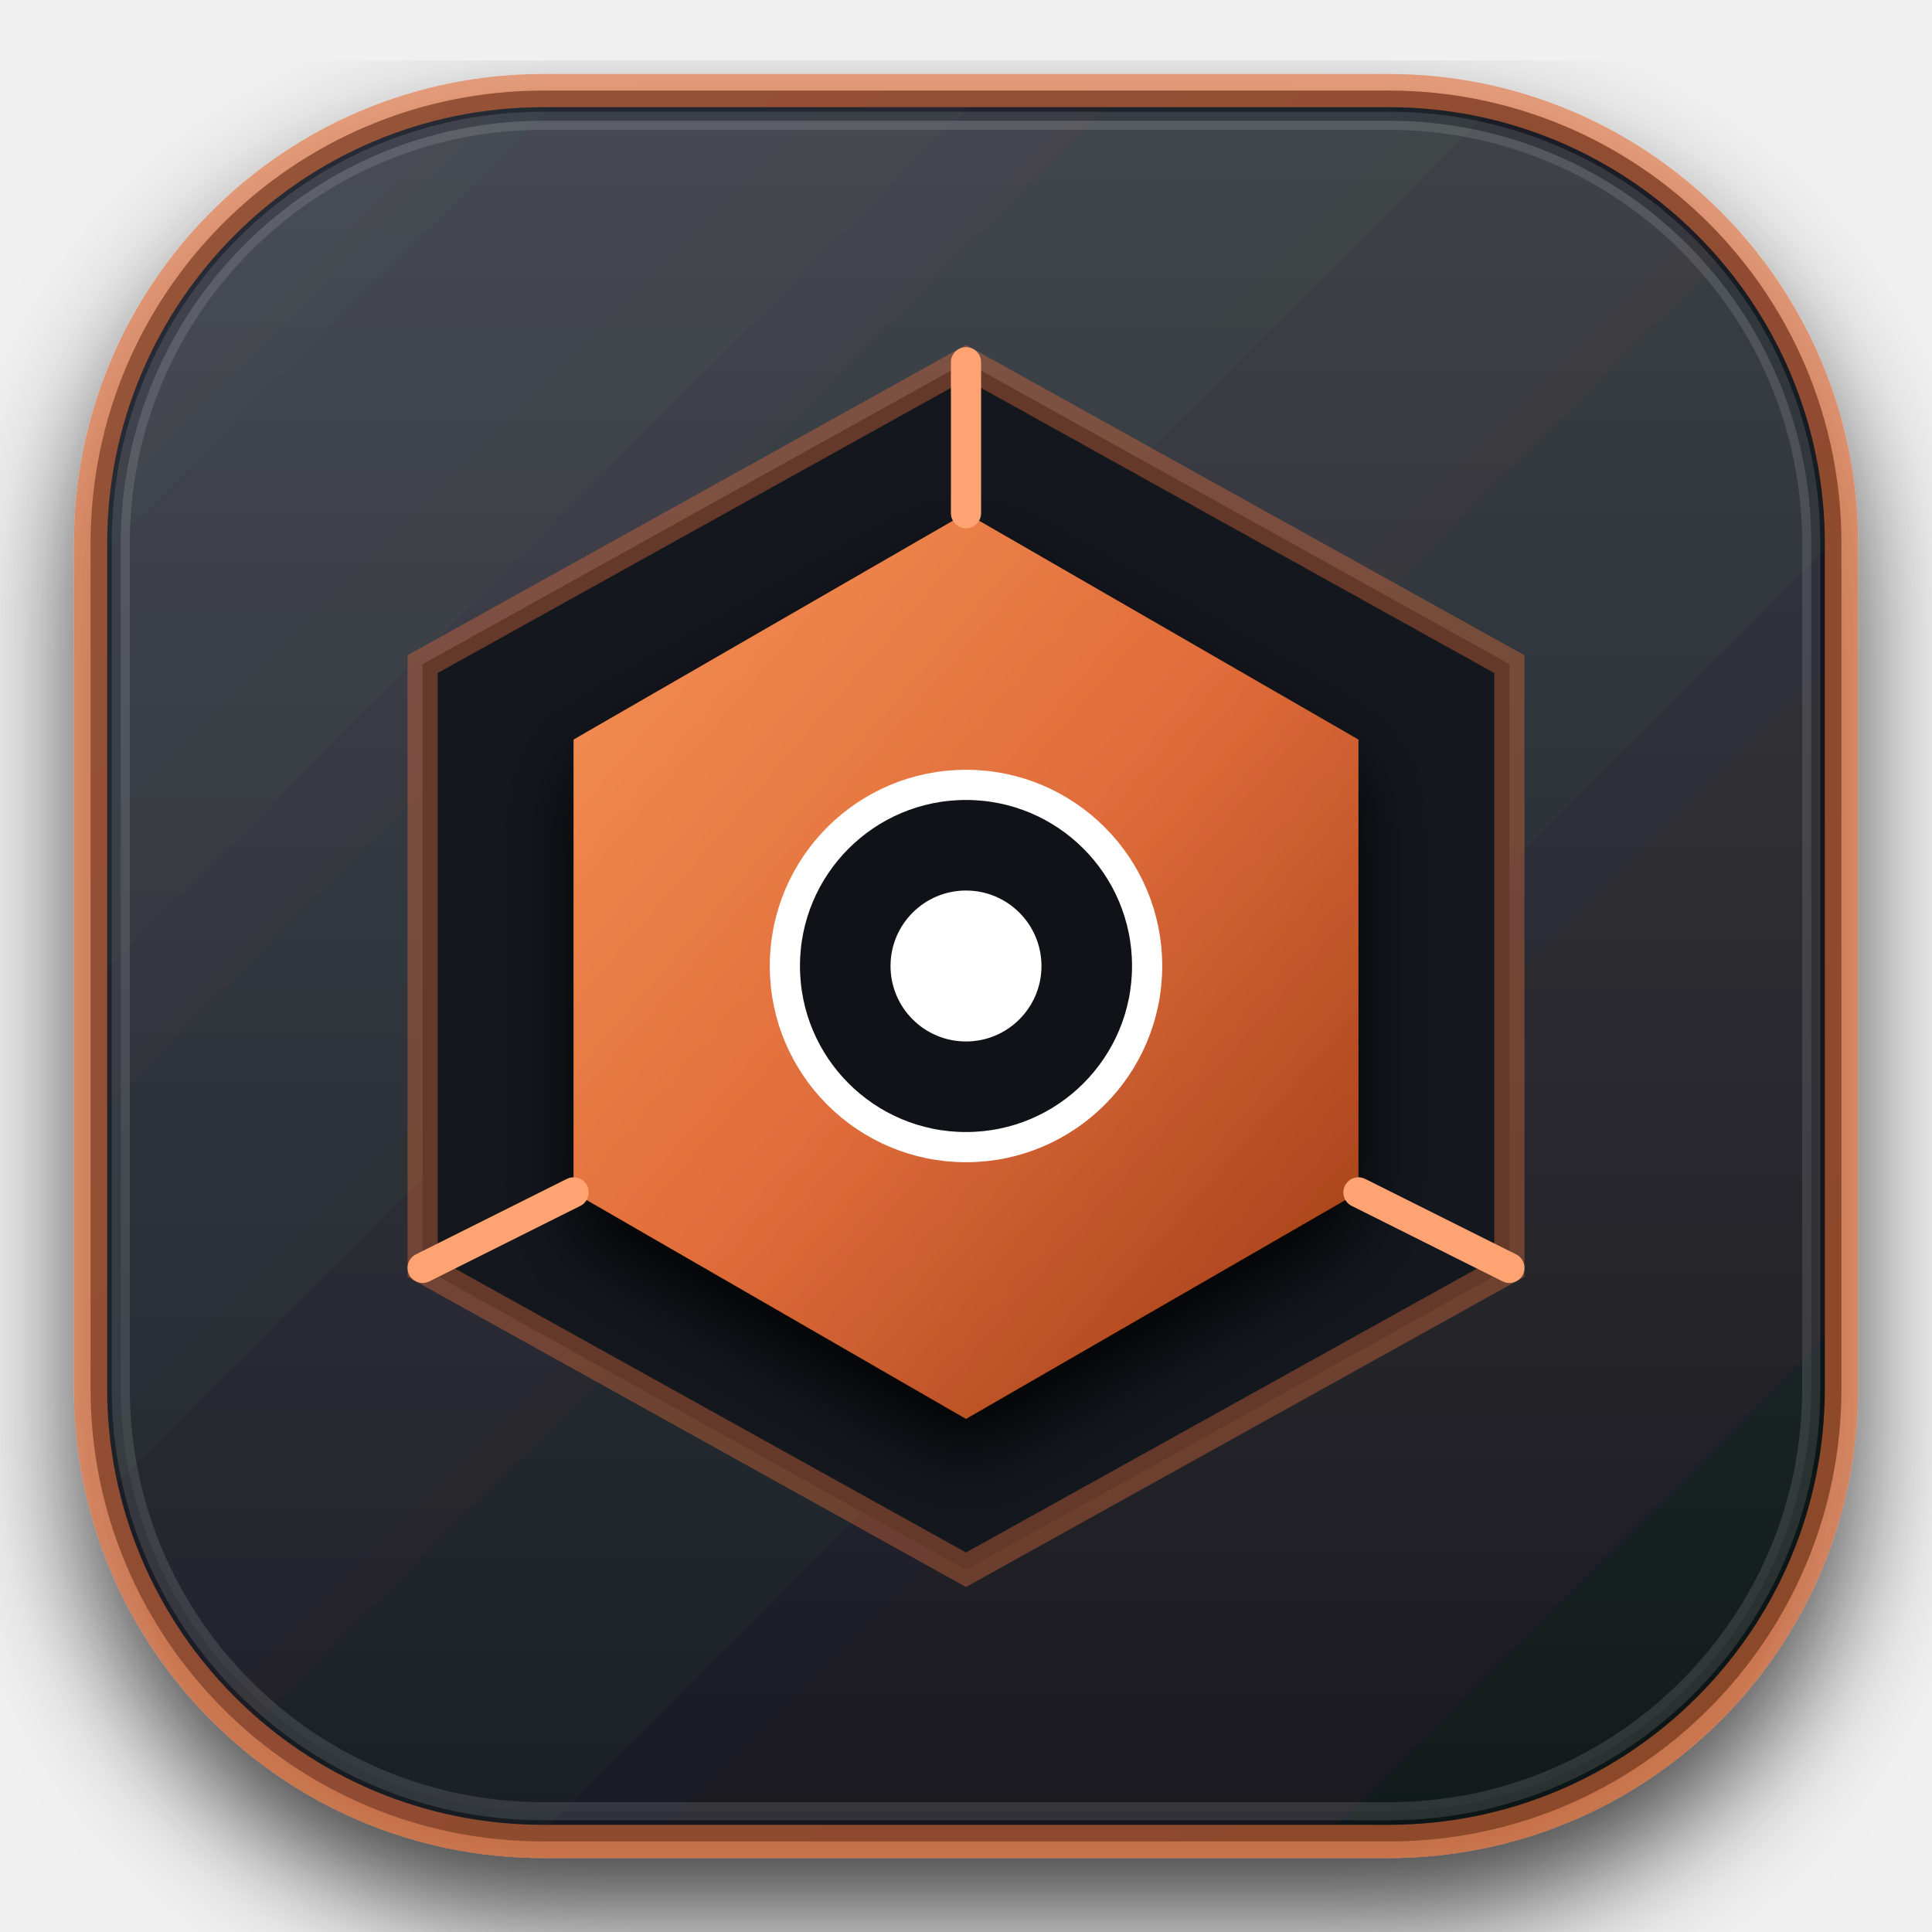
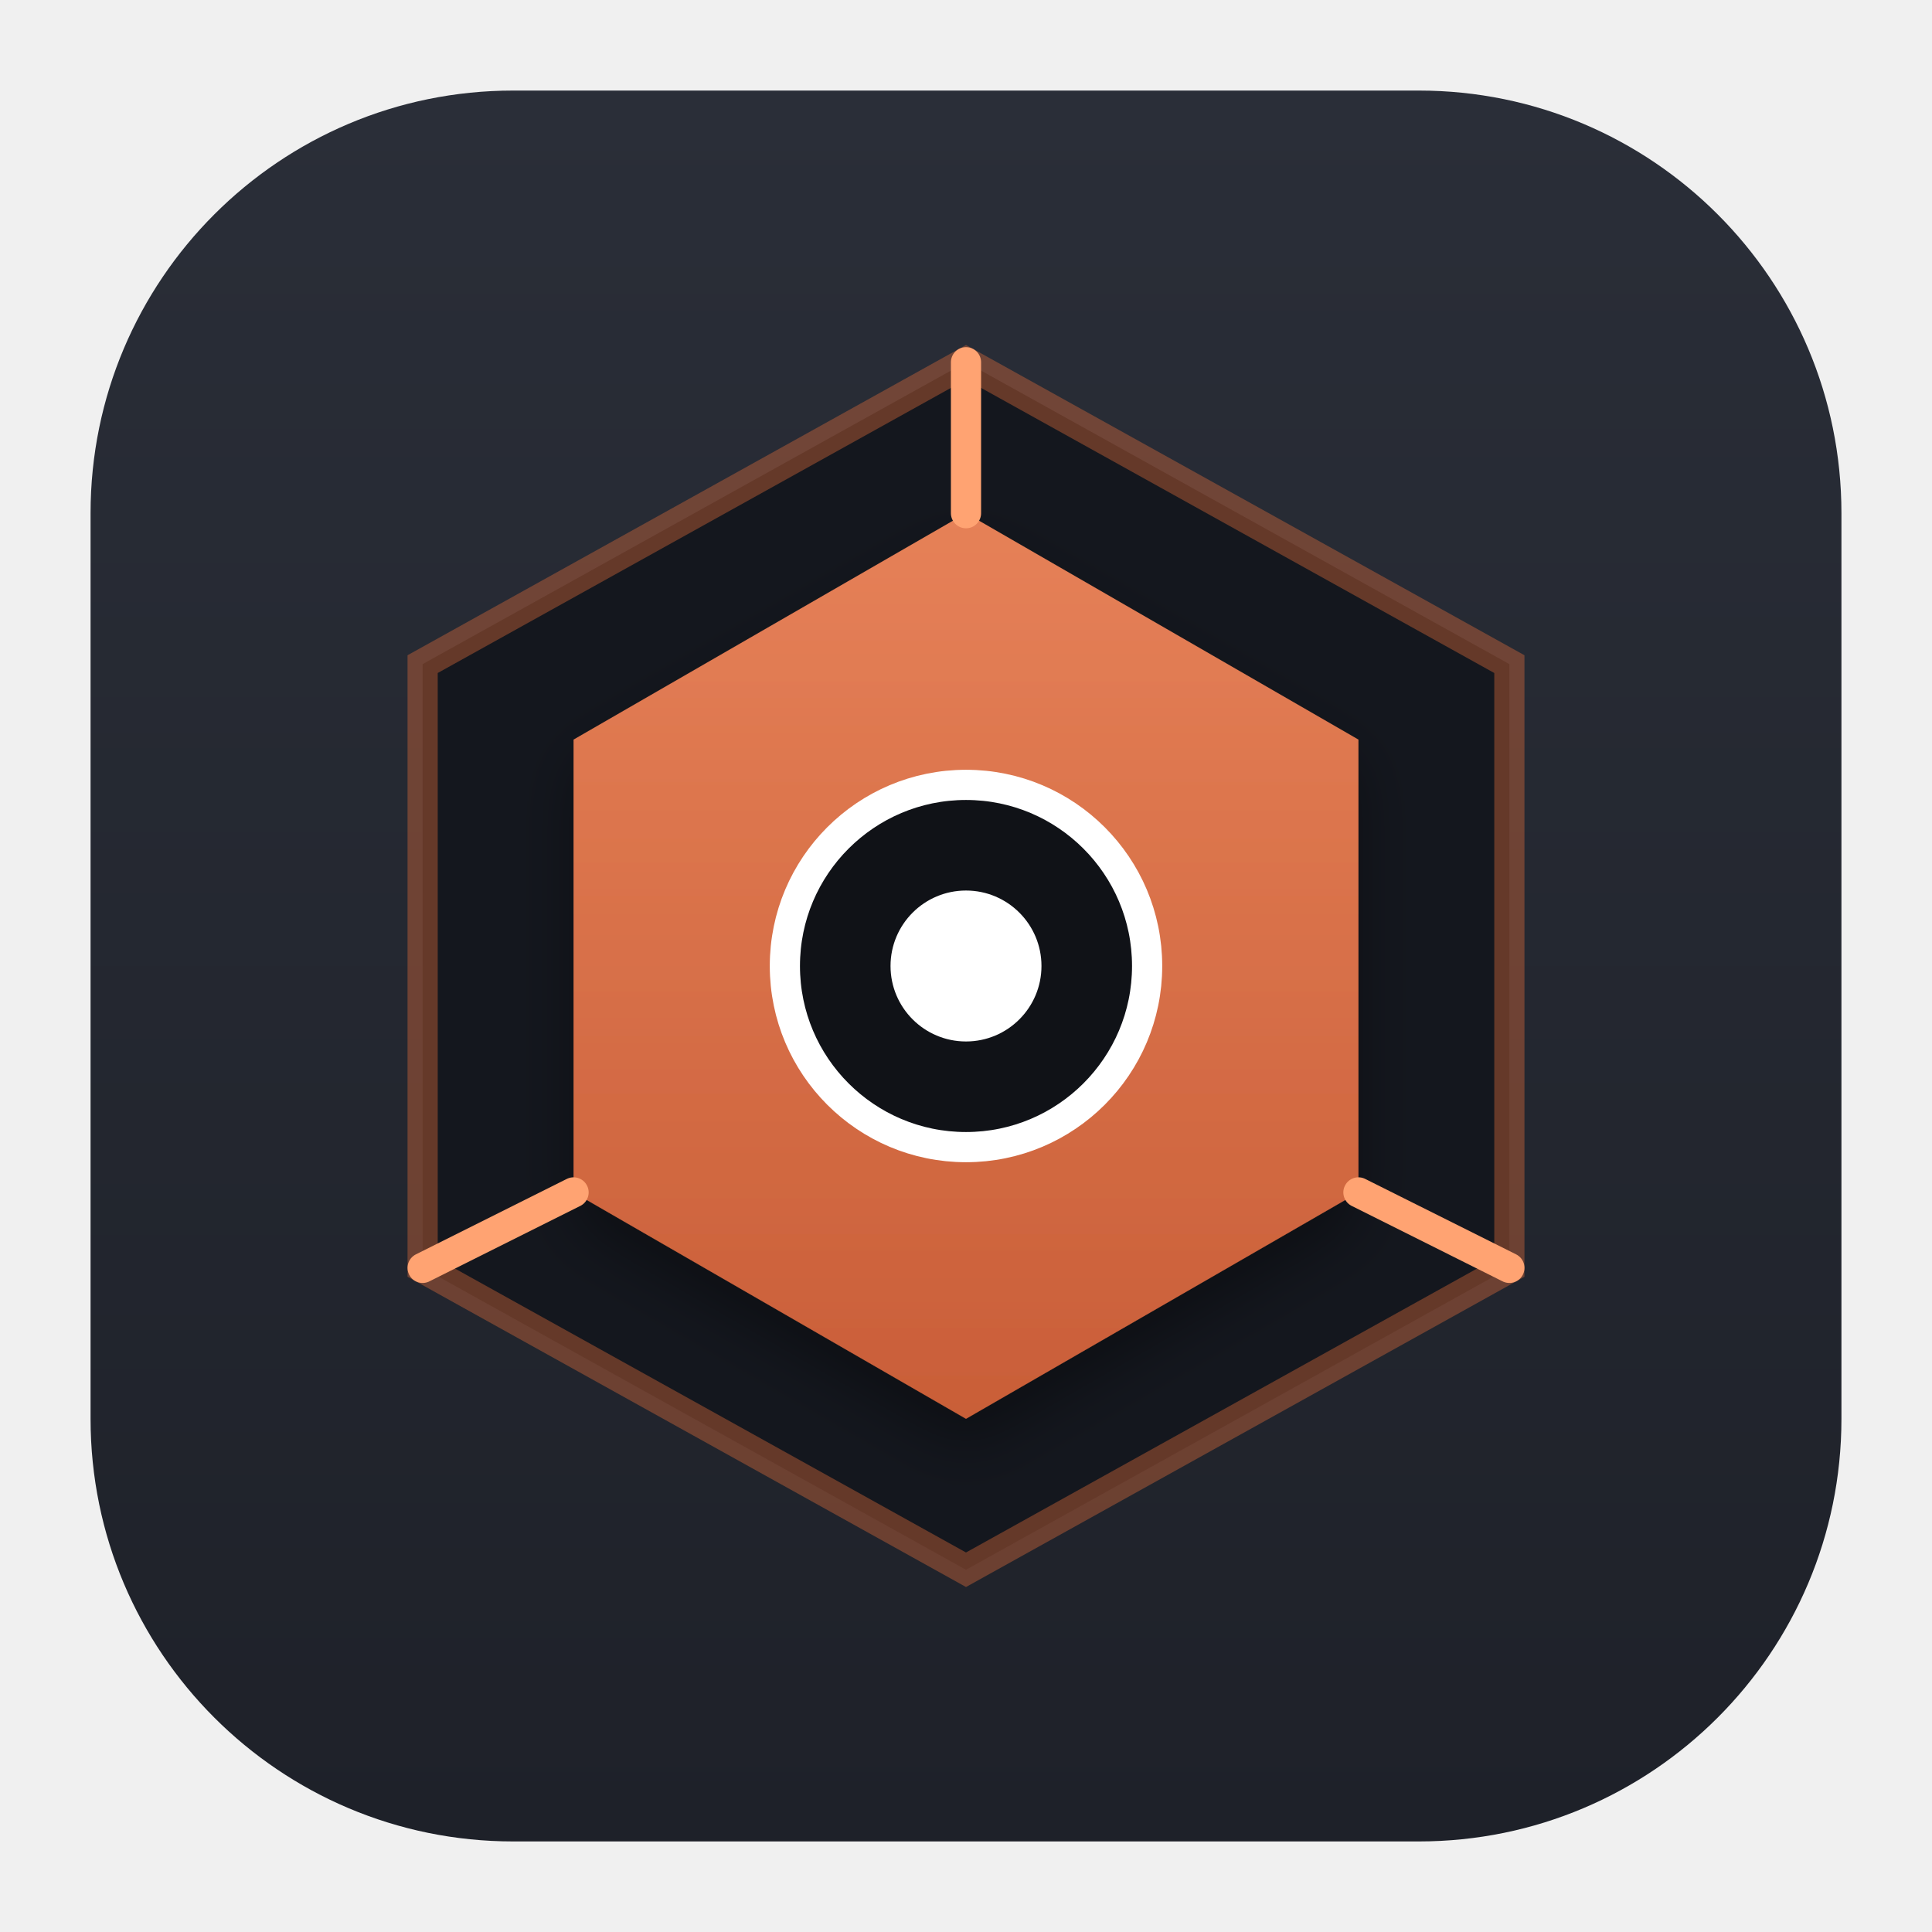
<svg xmlns="http://www.w3.org/2000/svg" viewBox="0 0 128 128">
  <defs>
-     <linearGradient id="steel_base" x1="0%" y1="0%" x2="100%" y2="100%">
-       <stop offset="0%" stop-color="#282D38" />
-       <stop offset="45%" stop-color="#1B1E26" />
-       <stop offset="100%" stop-color="#0E1015" />
+     <linearGradient id="steel_base" x1="0%" y1="0%" x2="0%" y2="100%">
+       <stop offset="0%" stop-color="#2A2E38" />
+       <stop offset="100%" stop-color="#1E2129" />
    </linearGradient>
-     <linearGradient id="copper" x1="0%" y1="0%" x2="100%" y2="100%">
-       <stop offset="0%" stop-color="#F69256" />
-       <stop offset="50%" stop-color="#E06C3A" />
-       <stop offset="100%" stop-color="#9C3A14" />
+     <linearGradient id="copper" x1="0%" y1="0%" x2="0%" y2="100%">
+       <stop offset="0%" stop-color="#E68158" />
+       <stop offset="100%" stop-color="#C95E38" />
    </linearGradient>
    <linearGradient id="copper_bright" x1="0%" y1="0%" x2="0%" y2="100%">
      <stop offset="0%" stop-color="#FFA875" />
      <stop offset="100%" stop-color="#E06C3A" />
    </linearGradient>
    <linearGradient id="inner_glow" x1="0%" y1="0%" x2="0%" y2="100%">
      <stop offset="0%" stop-color="#FFFFFF" stop-opacity="0.16" />
      <stop offset="100%" stop-color="#FFFFFF" stop-opacity="0.02" />
    </linearGradient>
    <filter id="shadow_deep" x="-15%" y="-15%" width="130%" height="130%">
      <feDropShadow dx="0" dy="4" stdDeviation="4" flood-color="#000000" flood-opacity="0.75" />
    </filter>
    <filter id="glyph_shadow" x="-15%" y="-15%" width="130%" height="130%">
-       <feDropShadow dx="0" dy="2.5" stdDeviation="2.5" flood-color="#000000" flood-opacity="0.9" />
+       <feDropShadow dx="0" dy="2" stdDeviation="2" flood-color="#000000" flood-opacity="0.35" />
    </filter>
  </defs>
-   <rect x="6" y="6" width="116" height="116" rx="30" ry="30" fill="url(#steel_base)" stroke="#E06C3A" stroke-width="2.2" stroke-opacity="0.60" filter="url(#shadow_deep)" />
-   <rect x="8" y="8" width="112" height="112" rx="28" ry="28" fill="url(#inner_glow)" stroke="#FFFFFF" stroke-opacity="0.12" stroke-width="1.2" />
+   <rect x="6" y="6" width="116" height="116" rx="28" ry="28" fill="url(#steel_base)" />
  <polygon points="64,24 100,44 100,84 64,104 28,84 28,44" fill="#14171E" stroke="#E06C3A" stroke-width="2" stroke-opacity="0.4" />
  <polygon points="64,34 90,49 90,79 64,94 38,79 38,49" fill="url(#copper)" filter="url(#glyph_shadow)" />
  <circle cx="64" cy="64" r="12" fill="#101217" stroke="#FFFFFF" stroke-width="2" />
  <circle cx="64" cy="64" r="5" fill="#FFFFFF" />
  <line x1="64" y1="24" x2="64" y2="34" stroke="#FFA372" stroke-width="2" stroke-linecap="round" />
  <line x1="100" y1="84" x2="90" y2="79" stroke="#FFA372" stroke-width="2" stroke-linecap="round" />
  <line x1="28" y1="84" x2="38" y2="79" stroke="#FFA372" stroke-width="2" stroke-linecap="round" />
</svg>
